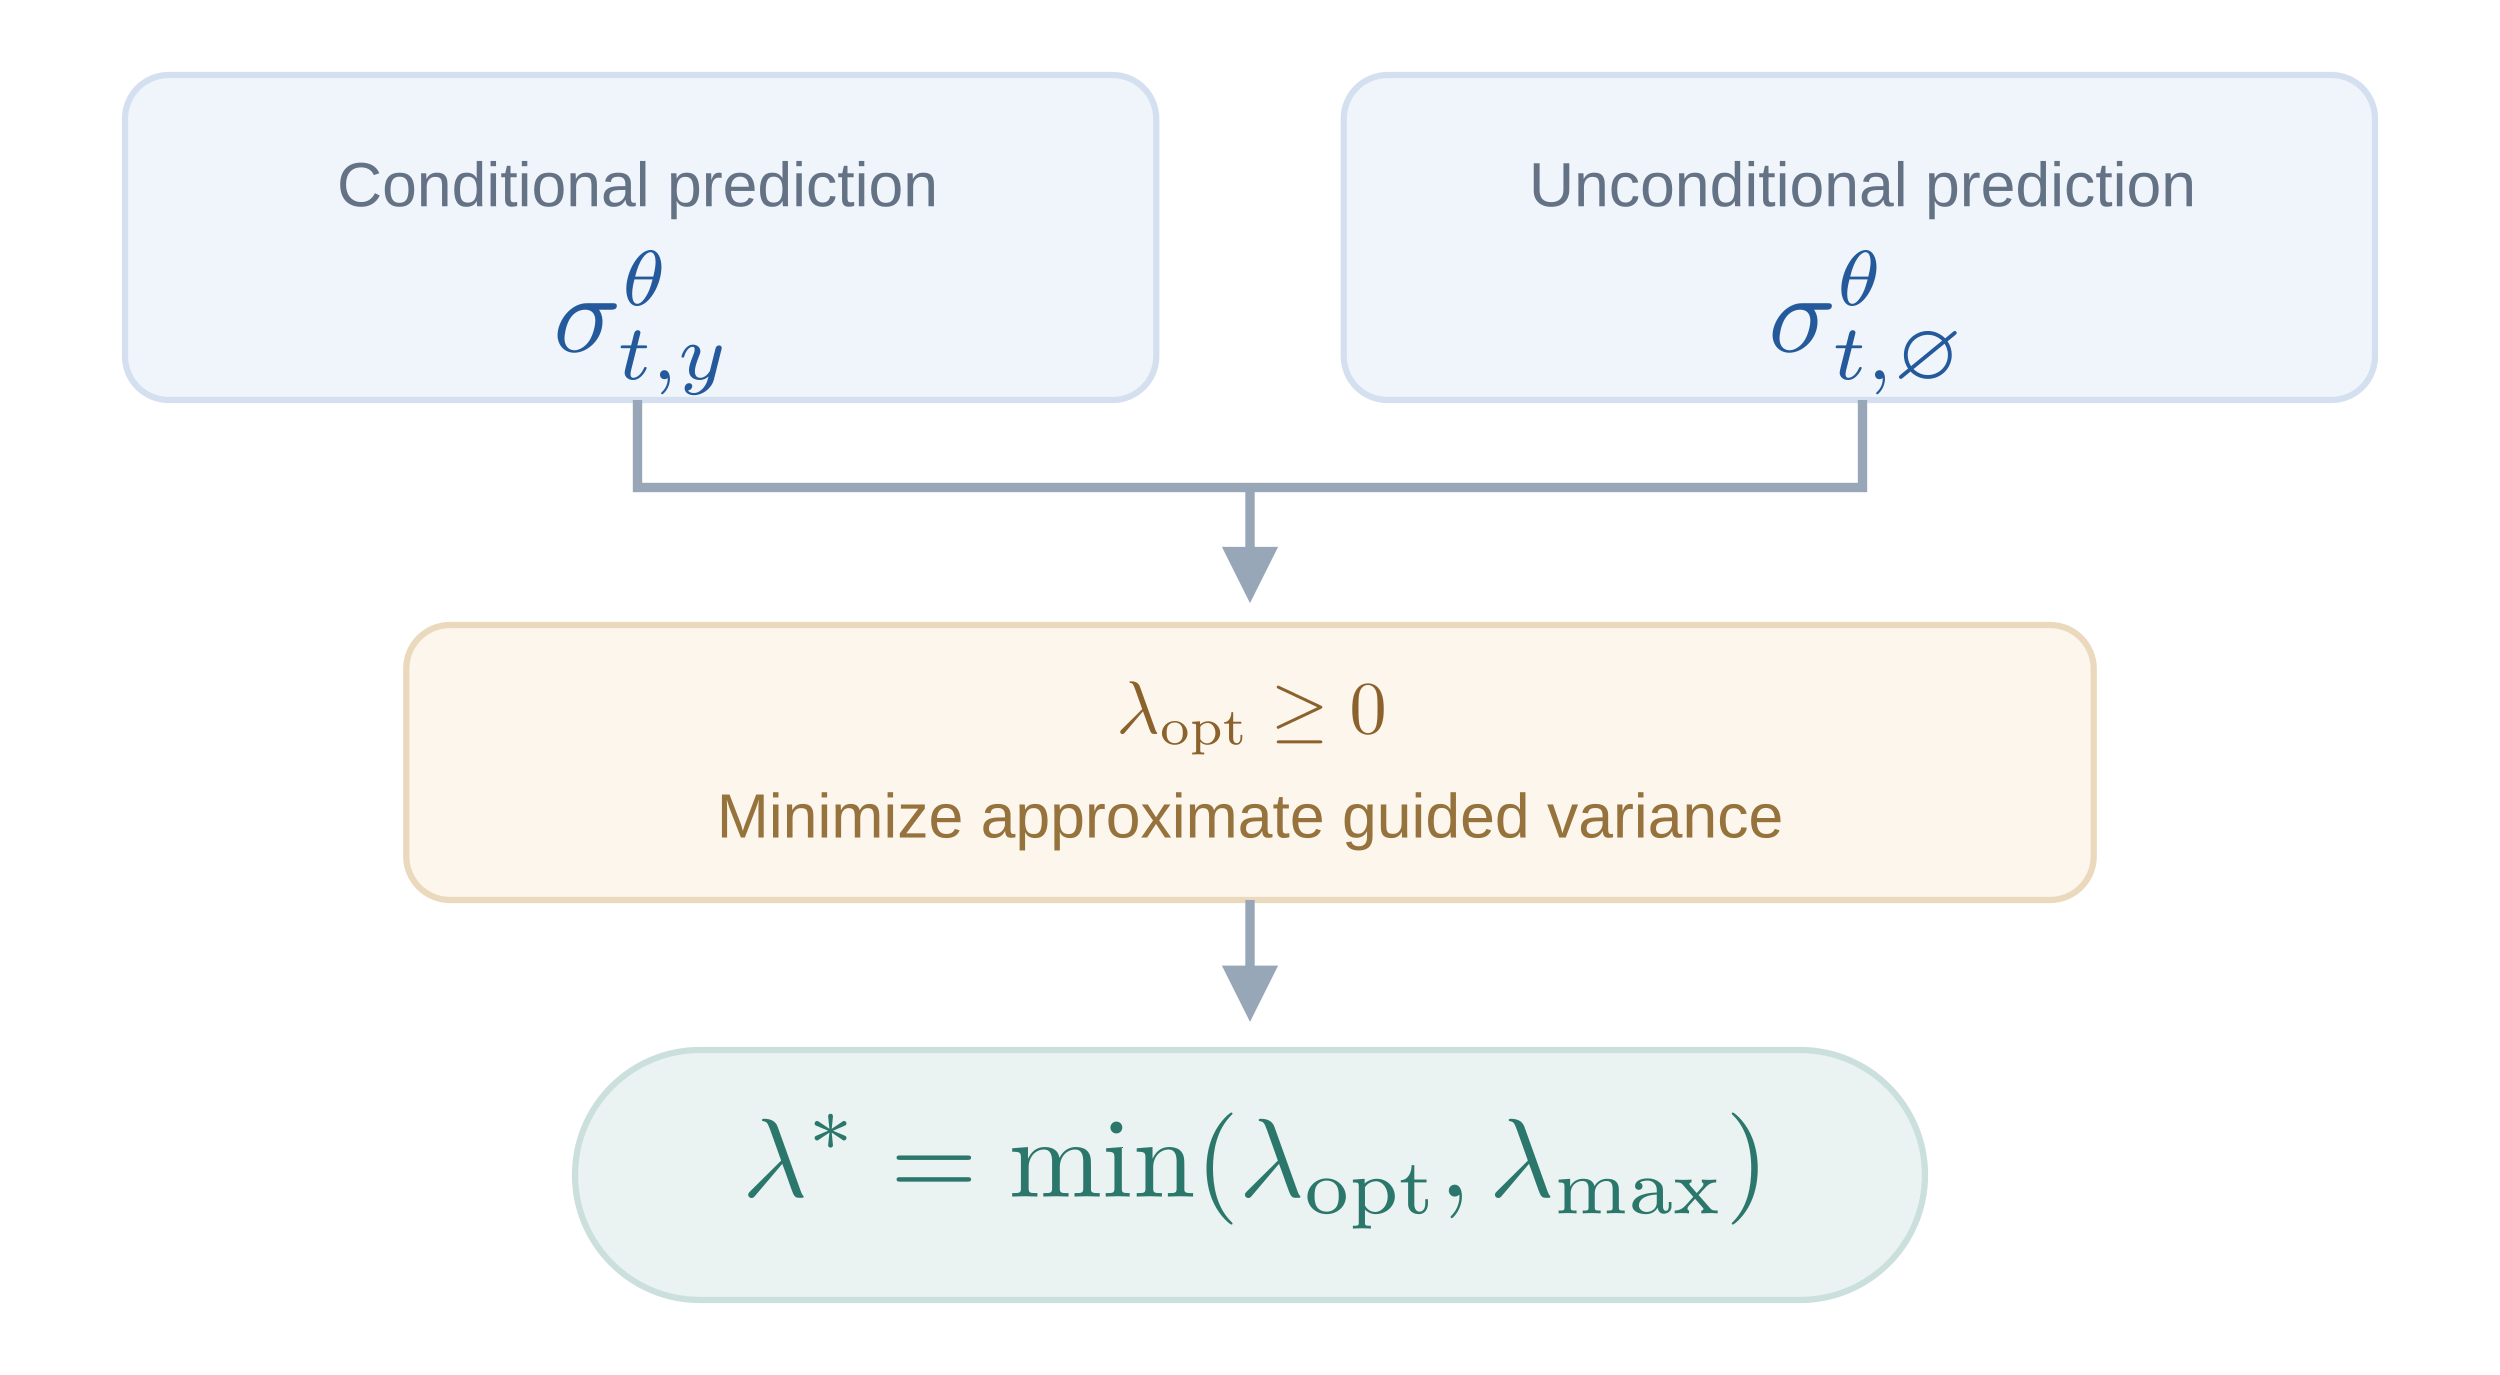
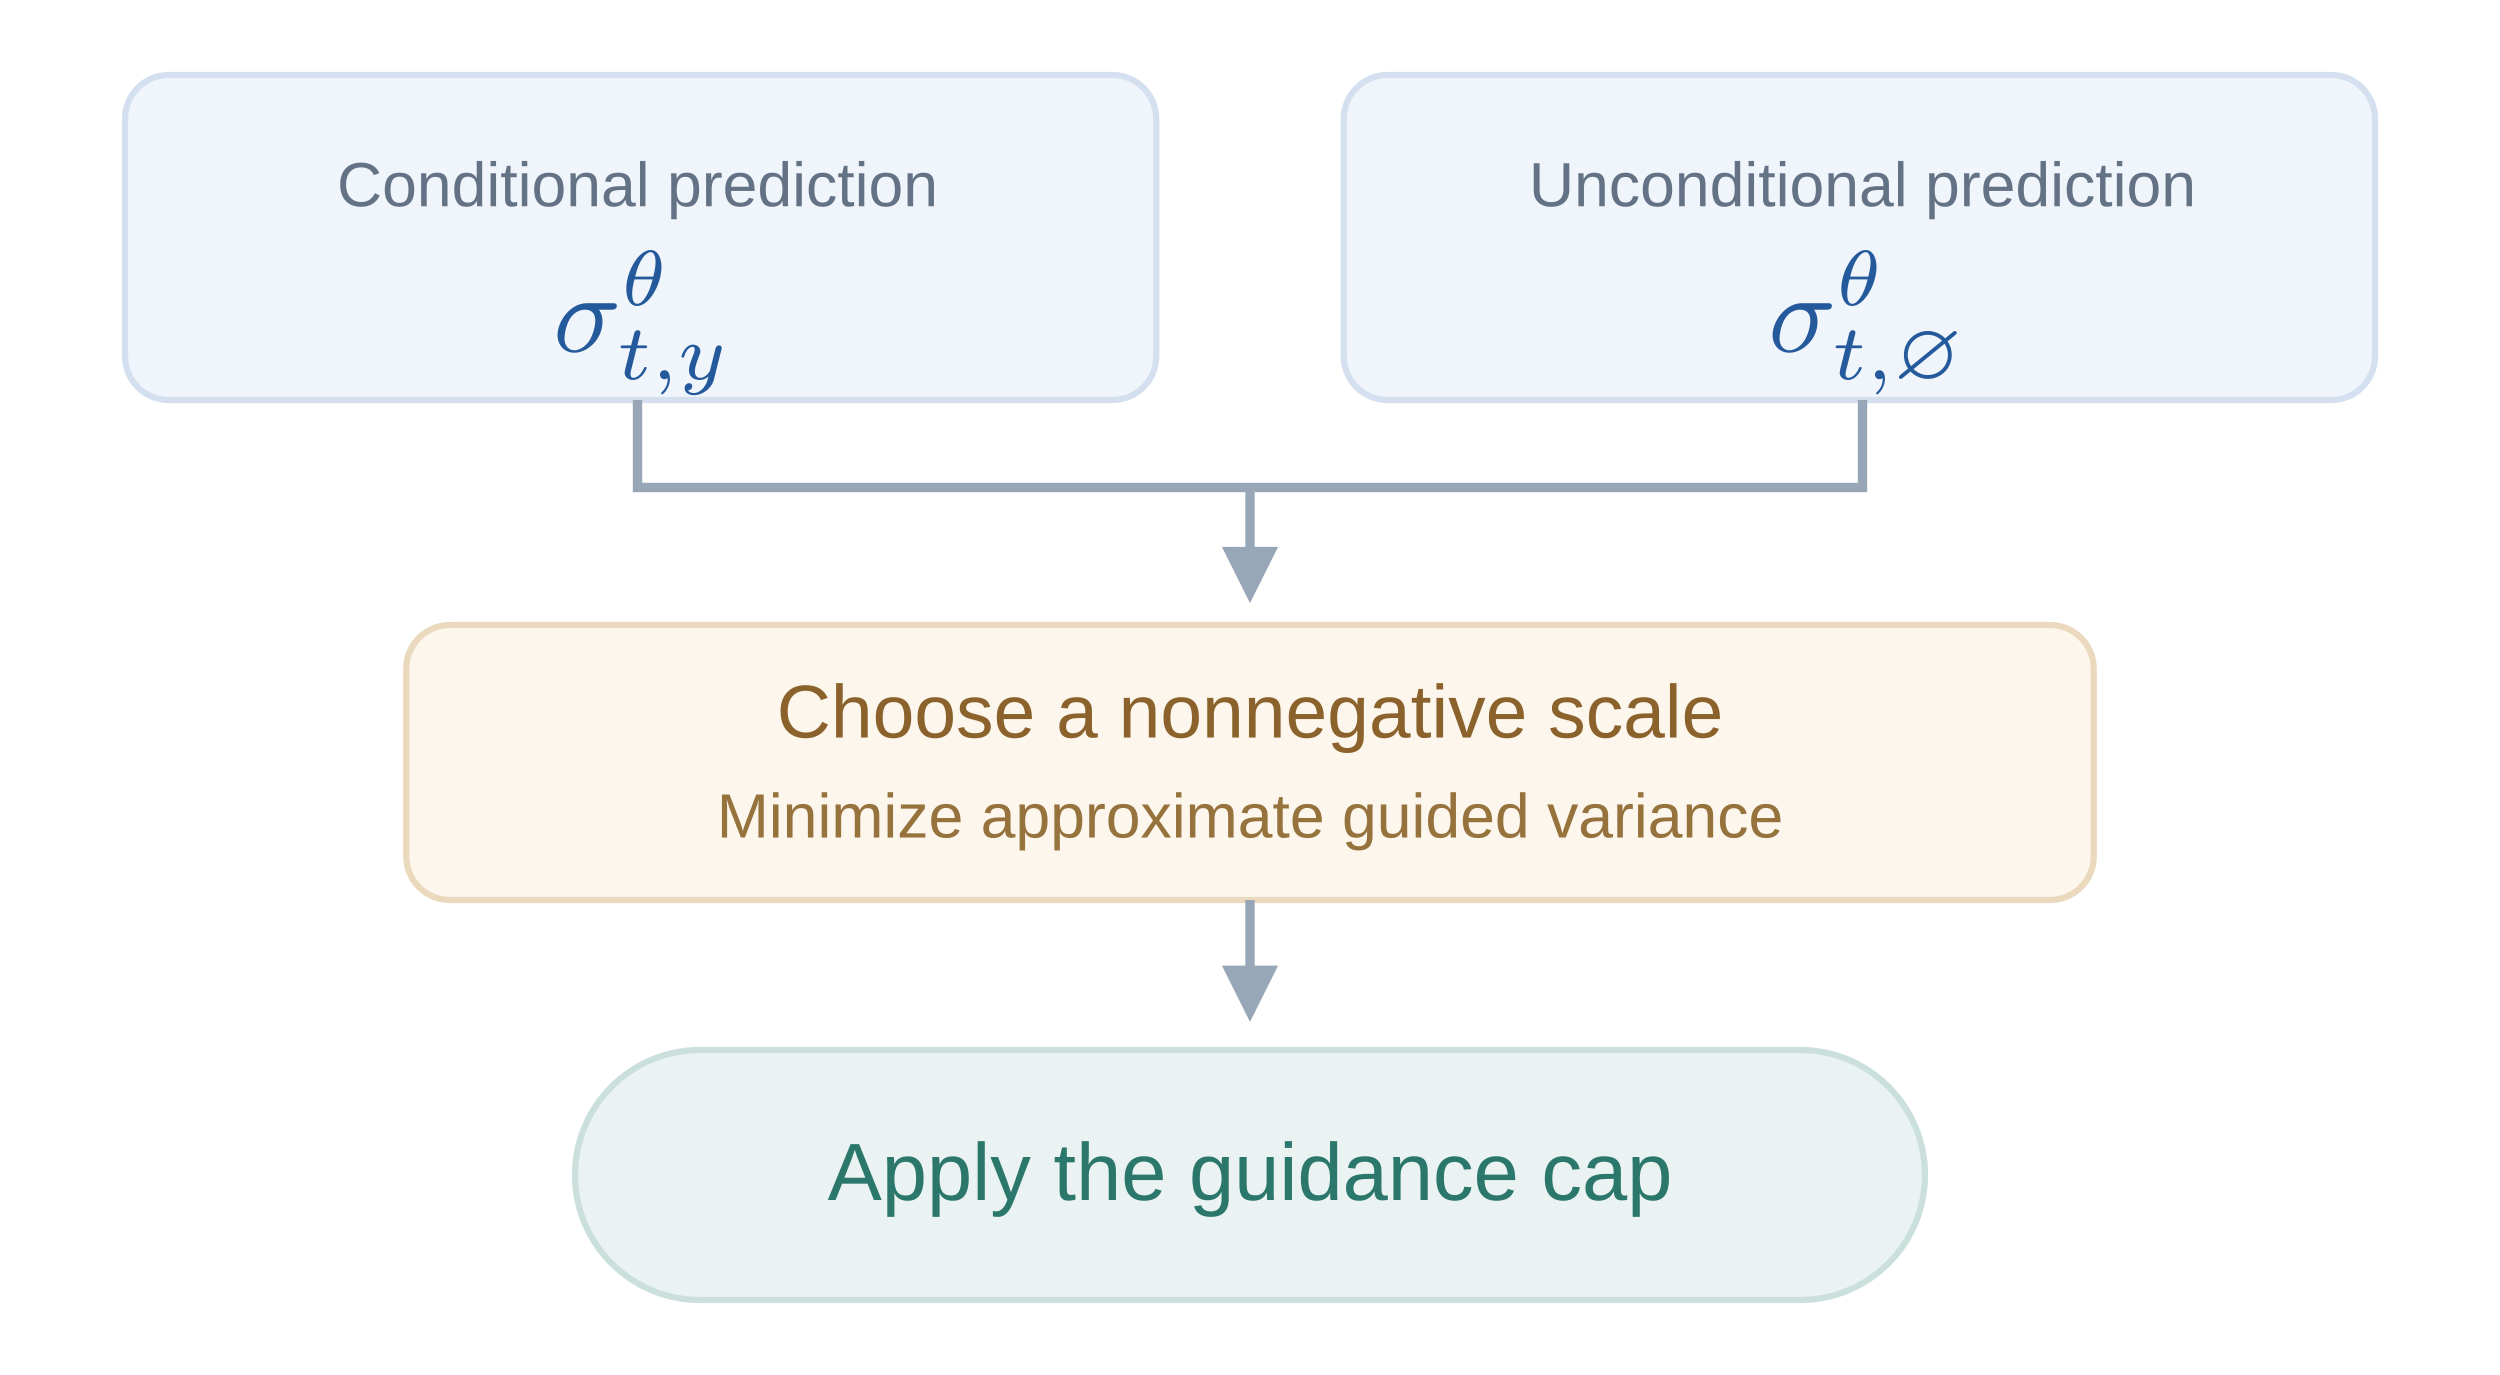
<svg xmlns="http://www.w3.org/2000/svg" xmlns:xlink="http://www.w3.org/1999/xlink" width="400" height="220" viewBox="0 0 400 220" fill="none">
  <defs>
    <marker id="arrow" markerWidth="6" markerHeight="6" refX="5" refY="3" orient="auto">
      <path d="m0 0 6 3-6 3" fill="#98a7b8" />
    </marker>
  </defs>
  <g font-family="Arial, sans-serif" text-anchor="middle">
    <rect x="20" y="12" width="165" height="52" rx="7" fill="#f0f5fc" stroke="#d4e0ef" />
    <rect x="215" y="12" width="165" height="52" rx="7" fill="#f0f5fc" stroke="#d4e0ef" />
    <text x="102" y="33" font-size="10" fill="#647285">Conditional prediction</text>
    <text x="298" y="33" font-size="10" fill="#647285">Unconditional prediction</text>
    <svg data-math="conditional-sigma" data-center="102" x="88.524" y="40" height="23.236" fill="#245a9b" aria-hidden="true" viewBox="61.768 53.742 14.974 12.909" width="26.953" data-font-size="18">
      <defs>
-         <path id="conditional-sigma-g7-18" d="M3.564-3.396C3.564-4.129 3.285-4.91 2.601-4.91C1.555-4.91 .439-3.041 .439-1.444C.439-.614 .76 .07 1.402 .07C2.462 .07 3.564-1.834 3.564-3.396ZM1.227-2.545C1.583-4.052 2.183-4.714 2.594-4.714C3.041-4.714 3.041-3.94 3.041-3.808C3.041-3.536 2.985-3.131 2.838-2.545H1.227ZM2.776-2.294C2.58-1.534 2.42-1.158 2.211-.816C1.995-.453 1.716-.126 1.409-.126C1.025-.126 .962-.656 .962-1.032C.962-1.492 1.095-2.036 1.165-2.294H2.776Z" />
-         <path id="conditional-sigma-g7-59" d="M1.471-.112C1.471 .272 1.402 .718 .928 1.165C.9 1.193 .879 1.213 .879 1.248C.879 1.297 .934 1.346 .976 1.346C1.074 1.346 1.667 .788 1.667-.042C1.667-.474 1.499-.802 1.179-.802C.948-.802 .781-.621 .781-.404C.781-.181 .941 0 1.186 0C1.353 0 1.465-.112 1.471-.112Z" />
-         <path id="conditional-sigma-g7-116" d="M1.716-2.755H2.427C2.559-2.755 2.65-2.755 2.65-2.908C2.65-3.006 2.559-3.006 2.441-3.006H1.778L2.036-4.038C2.043-4.073 2.057-4.108 2.057-4.135C2.057-4.261 1.96-4.359 1.82-4.359C1.646-4.359 1.541-4.24 1.492-4.059C1.444-3.884 1.534-4.219 1.227-3.006H.516C.384-3.006 .293-3.006 .293-2.852C.293-2.755 .377-2.755 .502-2.755H1.165L.753-1.109C.711-.934 .649-.683 .649-.593C.649-.181 .997 .07 1.395 .07C2.169 .07 2.608-.907 2.608-.997S2.518-1.088 2.497-1.088C2.413-1.088 2.406-1.074 2.35-.955C2.155-.516 1.799-.126 1.416-.126C1.269-.126 1.172-.216 1.172-.467C1.172-.537 1.2-.683 1.213-.753L1.716-2.755Z" />
-         <path id="conditional-sigma-g7-121" d="M3.877-2.629C3.905-2.727 3.905-2.741 3.905-2.783C3.905-2.922 3.794-3.006 3.675-3.006C3.599-3.006 3.466-2.971 3.389-2.838C3.368-2.797 3.313-2.573 3.278-2.434L3.131-1.855C3.089-1.688 2.873-.809 2.852-.732C2.845-.732 2.538-.126 1.995-.126C1.52-.126 1.52-.579 1.52-.704C1.52-1.081 1.681-1.52 1.89-2.057C1.974-2.28 2.008-2.364 2.008-2.483C2.008-2.817 1.723-3.075 1.346-3.075C.642-3.075 .328-2.127 .328-2.008C.328-1.918 .425-1.918 .446-1.918C.544-1.918 .551-1.953 .572-2.029C.746-2.608 1.046-2.88 1.325-2.88C1.444-2.88 1.499-2.803 1.499-2.636C1.499-2.476 1.437-2.322 1.402-2.232C1.067-1.381 .997-1.123 .997-.816C.997-.697 .997-.37 1.269-.146C1.485 .035 1.778 .07 1.967 .07C2.246 .07 2.497-.035 2.727-.244C2.636 .139 2.559 .432 2.267 .781C2.078 .997 1.799 1.227 1.43 1.227C1.381 1.227 1.053 1.227 .907 .997C1.283 .955 1.283 .621 1.283 .614C1.283 .391 1.081 .349 1.011 .349C.837 .349 .607 .488 .607 .809C.607 1.165 .941 1.423 1.437 1.423C2.141 1.423 2.999 .879 3.215 .007L3.877-2.629Z" />
-         <path id="conditional-sigma-g6-27" d="M5.161-3.716C5.29-3.716 5.649-3.716 5.649-4.055C5.649-4.294 5.44-4.294 5.26-4.294H2.989C1.484-4.294 .379-2.65 .379-1.465C.379-.588 .966 .11 1.873 .11C3.049 .11 4.374-1.096 4.374-2.63C4.374-2.8 4.374-3.278 4.065-3.716H5.161ZM1.883-.11C1.395-.11 .996-.468 .996-1.186C.996-1.484 1.116-2.301 1.465-2.889C1.883-3.577 2.481-3.716 2.819-3.716C3.656-3.716 3.736-3.059 3.736-2.75C3.736-2.281 3.537-1.465 3.198-.956C2.809-.369 2.271-.11 1.883-.11Z" />
+         <path id="conditional-sigma-g8-18" d="M3.564-3.396C3.564-4.129 3.285-4.91 2.601-4.91C1.555-4.91 .439-3.041 .439-1.444C.439-.614 .76 .07 1.402 .07C2.462 .07 3.564-1.834 3.564-3.396ZM1.227-2.545C1.583-4.052 2.183-4.714 2.594-4.714C3.041-4.714 3.041-3.94 3.041-3.808C3.041-3.536 2.985-3.131 2.838-2.545H1.227ZM2.776-2.294C2.58-1.534 2.42-1.158 2.211-.816C1.995-.453 1.716-.126 1.409-.126C1.025-.126 .962-.656 .962-1.032C.962-1.492 1.095-2.036 1.165-2.294H2.776Z" />
+         <path id="conditional-sigma-g8-59" d="M1.471-.112C1.471 .272 1.402 .718 .928 1.165C.9 1.193 .879 1.213 .879 1.248C.879 1.297 .934 1.346 .976 1.346C1.074 1.346 1.667 .788 1.667-.042C1.667-.474 1.499-.802 1.179-.802C.948-.802 .781-.621 .781-.404C.781-.181 .941 0 1.186 0C1.353 0 1.465-.112 1.471-.112Z" />
+         <path id="conditional-sigma-g8-116" d="M1.716-2.755H2.427C2.559-2.755 2.65-2.755 2.65-2.908C2.65-3.006 2.559-3.006 2.441-3.006H1.778L2.036-4.038C2.043-4.073 2.057-4.108 2.057-4.135C2.057-4.261 1.96-4.359 1.82-4.359C1.646-4.359 1.541-4.24 1.492-4.059C1.444-3.884 1.534-4.219 1.227-3.006H.516C.384-3.006 .293-3.006 .293-2.852C.293-2.755 .377-2.755 .502-2.755H1.165L.753-1.109C.711-.934 .649-.683 .649-.593C.649-.181 .997 .07 1.395 .07C2.169 .07 2.608-.907 2.608-.997S2.518-1.088 2.497-1.088C2.413-1.088 2.406-1.074 2.35-.955C2.155-.516 1.799-.126 1.416-.126C1.269-.126 1.172-.216 1.172-.467C1.172-.537 1.2-.683 1.213-.753L1.716-2.755Z" />
+         <path id="conditional-sigma-g8-121" d="M3.877-2.629C3.905-2.727 3.905-2.741 3.905-2.783C3.905-2.922 3.794-3.006 3.675-3.006C3.599-3.006 3.466-2.971 3.389-2.838C3.368-2.797 3.313-2.573 3.278-2.434L3.131-1.855C3.089-1.688 2.873-.809 2.852-.732C2.845-.732 2.538-.126 1.995-.126C1.52-.126 1.52-.579 1.52-.704C1.52-1.081 1.681-1.52 1.89-2.057C1.974-2.28 2.008-2.364 2.008-2.483C2.008-2.817 1.723-3.075 1.346-3.075C.642-3.075 .328-2.127 .328-2.008C.328-1.918 .425-1.918 .446-1.918C.544-1.918 .551-1.953 .572-2.029C.746-2.608 1.046-2.88 1.325-2.88C1.444-2.88 1.499-2.803 1.499-2.636C1.499-2.476 1.437-2.322 1.402-2.232C1.067-1.381 .997-1.123 .997-.816C.997-.697 .997-.37 1.269-.146C1.485 .035 1.778 .07 1.967 .07C2.246 .07 2.497-.035 2.727-.244C2.636 .139 2.559 .432 2.267 .781C2.078 .997 1.799 1.227 1.43 1.227C1.381 1.227 1.053 1.227 .907 .997C1.283 .955 1.283 .621 1.283 .614C1.283 .391 1.081 .349 1.011 .349C.837 .349 .607 .488 .607 .809C.607 1.165 .941 1.423 1.437 1.423C2.141 1.423 2.999 .879 3.215 .007L3.877-2.629Z" />
+         <path id="conditional-sigma-g7-27" d="M5.161-3.716C5.29-3.716 5.649-3.716 5.649-4.055C5.649-4.294 5.44-4.294 5.26-4.294H2.989C1.484-4.294 .379-2.65 .379-1.465C.379-.588 .966 .11 1.873 .11C3.049 .11 4.374-1.096 4.374-2.63C4.374-2.8 4.374-3.278 4.065-3.716H5.161ZM1.883-.11C1.395-.11 .996-.468 .996-1.186C.996-1.484 1.116-2.301 1.465-2.889C1.883-3.577 2.481-3.716 2.819-3.716C3.656-3.716 3.736-3.059 3.736-2.75C3.736-2.281 3.537-1.465 3.198-.956C2.809-.369 2.271-.11 1.883-.11Z" />
      </defs>
      <g id="conditional-sigma-page10">
-         <use x="61.768" y="62.765" xlink:href="#conditional-sigma-g6-27" />
-         <use x="67.819" y="58.651" xlink:href="#conditional-sigma-g7-18" />
-         <use x="67.461" y="65.228" xlink:href="#conditional-sigma-g7-116" />
-         <use x="70.471" y="65.228" xlink:href="#conditional-sigma-g7-59" />
-         <use x="72.837" y="65.228" xlink:href="#conditional-sigma-g7-121" />
+         <use x="61.768" y="62.765" xlink:href="#conditional-sigma-g7-27" />
+         <use x="67.819" y="58.651" xlink:href="#conditional-sigma-g8-18" />
+         <use x="67.461" y="65.228" xlink:href="#conditional-sigma-g8-116" />
+         <use x="70.471" y="65.228" xlink:href="#conditional-sigma-g8-59" />
+         <use x="72.837" y="65.228" xlink:href="#conditional-sigma-g8-121" />
      </g>
    </svg>
    <svg data-math="unconditional-sigma" data-center="298" x="282.929" y="40" height="23.098" fill="#245a9b" aria-hidden="true" viewBox="61.768 53.742 16.745 12.832" width="30.141" data-font-size="18">
      <defs>
-         <path id="unconditional-sigma-g2-63" d="M4.868-3.368L5.509-3.891C5.67-4.038 5.677-4.045 5.677-4.115C5.677-4.233 5.586-4.289 5.509-4.289C5.454-4.289 5.44-4.289 5.293-4.163L4.652-3.633C4.254-4.038 3.703-4.289 3.11-4.289C1.974-4.289 .983-3.382 .983-2.162C.983-1.925 1.004-1.478 1.353-.948L.711-.425C.551-.279 .544-.272 .544-.202C.544-.084 .635-.028 .711-.028C.767-.028 .781-.028 .928-.153L1.569-.683C1.967-.279 2.518-.028 3.11-.028C4.282-.028 5.237-.976 5.237-2.155C5.237-2.58 5.126-2.985 4.868-3.368ZM1.618-1.165C1.423-1.458 1.325-1.806 1.325-2.155C1.325-3.201 2.169-3.947 3.11-3.947C3.64-3.947 4.052-3.731 4.38-3.424L1.618-1.165ZM4.596-3.152C4.707-2.992 4.896-2.65 4.896-2.162C4.896-1.116 4.052-.37 3.11-.37C2.859-.37 2.343-.418 1.841-.9L4.596-3.152Z" />
-         <path id="unconditional-sigma-g7-18" d="M3.564-3.396C3.564-4.129 3.285-4.91 2.601-4.91C1.555-4.91 .439-3.041 .439-1.444C.439-.614 .76 .07 1.402 .07C2.462 .07 3.564-1.834 3.564-3.396ZM1.227-2.545C1.583-4.052 2.183-4.714 2.594-4.714C3.041-4.714 3.041-3.94 3.041-3.808C3.041-3.536 2.985-3.131 2.838-2.545H1.227ZM2.776-2.294C2.58-1.534 2.42-1.158 2.211-.816C1.995-.453 1.716-.126 1.409-.126C1.025-.126 .962-.656 .962-1.032C.962-1.492 1.095-2.036 1.165-2.294H2.776Z" />
-         <path id="unconditional-sigma-g7-59" d="M1.471-.112C1.471 .272 1.402 .718 .928 1.165C.9 1.193 .879 1.213 .879 1.248C.879 1.297 .934 1.346 .976 1.346C1.074 1.346 1.667 .788 1.667-.042C1.667-.474 1.499-.802 1.179-.802C.948-.802 .781-.621 .781-.404C.781-.181 .941 0 1.186 0C1.353 0 1.465-.112 1.471-.112Z" />
-         <path id="unconditional-sigma-g7-116" d="M1.716-2.755H2.427C2.559-2.755 2.65-2.755 2.65-2.908C2.65-3.006 2.559-3.006 2.441-3.006H1.778L2.036-4.038C2.043-4.073 2.057-4.108 2.057-4.135C2.057-4.261 1.96-4.359 1.82-4.359C1.646-4.359 1.541-4.24 1.492-4.059C1.444-3.884 1.534-4.219 1.227-3.006H.516C.384-3.006 .293-3.006 .293-2.852C.293-2.755 .377-2.755 .502-2.755H1.165L.753-1.109C.711-.934 .649-.683 .649-.593C.649-.181 .997 .07 1.395 .07C2.169 .07 2.608-.907 2.608-.997S2.518-1.088 2.497-1.088C2.413-1.088 2.406-1.074 2.35-.955C2.155-.516 1.799-.126 1.416-.126C1.269-.126 1.172-.216 1.172-.467C1.172-.537 1.2-.683 1.213-.753L1.716-2.755Z" />
-         <path id="unconditional-sigma-g6-27" d="M5.161-3.716C5.29-3.716 5.649-3.716 5.649-4.055C5.649-4.294 5.44-4.294 5.26-4.294H2.989C1.484-4.294 .379-2.65 .379-1.465C.379-.588 .966 .11 1.873 .11C3.049 .11 4.374-1.096 4.374-2.63C4.374-2.8 4.374-3.278 4.065-3.716H5.161ZM1.883-.11C1.395-.11 .996-.468 .996-1.186C.996-1.484 1.116-2.301 1.465-2.889C1.883-3.577 2.481-3.716 2.819-3.716C3.656-3.716 3.736-3.059 3.736-2.75C3.736-2.281 3.537-1.465 3.198-.956C2.809-.369 2.271-.11 1.883-.11Z" />
+         <path id="unconditional-sigma-g3-63" d="M4.868-3.368L5.509-3.891C5.67-4.038 5.677-4.045 5.677-4.115C5.677-4.233 5.586-4.289 5.509-4.289C5.454-4.289 5.44-4.289 5.293-4.163L4.652-3.633C4.254-4.038 3.703-4.289 3.11-4.289C1.974-4.289 .983-3.382 .983-2.162C.983-1.925 1.004-1.478 1.353-.948L.711-.425C.551-.279 .544-.272 .544-.202C.544-.084 .635-.028 .711-.028C.767-.028 .781-.028 .928-.153L1.569-.683C1.967-.279 2.518-.028 3.11-.028C4.282-.028 5.237-.976 5.237-2.155C5.237-2.58 5.126-2.985 4.868-3.368ZM1.618-1.165C1.423-1.458 1.325-1.806 1.325-2.155C1.325-3.201 2.169-3.947 3.11-3.947C3.64-3.947 4.052-3.731 4.38-3.424L1.618-1.165ZM4.596-3.152C4.707-2.992 4.896-2.65 4.896-2.162C4.896-1.116 4.052-.37 3.11-.37C2.859-.37 2.343-.418 1.841-.9L4.596-3.152Z" />
+         <path id="unconditional-sigma-g8-18" d="M3.564-3.396C3.564-4.129 3.285-4.91 2.601-4.91C1.555-4.91 .439-3.041 .439-1.444C.439-.614 .76 .07 1.402 .07C2.462 .07 3.564-1.834 3.564-3.396ZM1.227-2.545C1.583-4.052 2.183-4.714 2.594-4.714C3.041-4.714 3.041-3.94 3.041-3.808C3.041-3.536 2.985-3.131 2.838-2.545H1.227ZM2.776-2.294C2.58-1.534 2.42-1.158 2.211-.816C1.995-.453 1.716-.126 1.409-.126C1.025-.126 .962-.656 .962-1.032C.962-1.492 1.095-2.036 1.165-2.294H2.776Z" />
+         <path id="unconditional-sigma-g8-59" d="M1.471-.112C1.471 .272 1.402 .718 .928 1.165C.9 1.193 .879 1.213 .879 1.248C.879 1.297 .934 1.346 .976 1.346C1.074 1.346 1.667 .788 1.667-.042C1.667-.474 1.499-.802 1.179-.802C.948-.802 .781-.621 .781-.404C.781-.181 .941 0 1.186 0C1.353 0 1.465-.112 1.471-.112Z" />
+         <path id="unconditional-sigma-g8-116" d="M1.716-2.755H2.427C2.559-2.755 2.65-2.755 2.65-2.908C2.65-3.006 2.559-3.006 2.441-3.006H1.778L2.036-4.038C2.043-4.073 2.057-4.108 2.057-4.135C2.057-4.261 1.96-4.359 1.82-4.359C1.646-4.359 1.541-4.24 1.492-4.059C1.444-3.884 1.534-4.219 1.227-3.006H.516C.384-3.006 .293-3.006 .293-2.852C.293-2.755 .377-2.755 .502-2.755H1.165L.753-1.109C.711-.934 .649-.683 .649-.593C.649-.181 .997 .07 1.395 .07C2.169 .07 2.608-.907 2.608-.997S2.518-1.088 2.497-1.088C2.413-1.088 2.406-1.074 2.35-.955C2.155-.516 1.799-.126 1.416-.126C1.269-.126 1.172-.216 1.172-.467C1.172-.537 1.2-.683 1.213-.753L1.716-2.755Z" />
+         <path id="unconditional-sigma-g7-27" d="M5.161-3.716C5.29-3.716 5.649-3.716 5.649-4.055C5.649-4.294 5.44-4.294 5.26-4.294H2.989C1.484-4.294 .379-2.65 .379-1.465C.379-.588 .966 .11 1.873 .11C3.049 .11 4.374-1.096 4.374-2.63C4.374-2.8 4.374-3.278 4.065-3.716H5.161ZM1.883-.11C1.395-.11 .996-.468 .996-1.186C.996-1.484 1.116-2.301 1.465-2.889C1.883-3.577 2.481-3.716 2.819-3.716C3.656-3.716 3.736-3.059 3.736-2.75C3.736-2.281 3.537-1.465 3.198-.956C2.809-.369 2.271-.11 1.883-.11Z" />
      </defs>
      <g id="unconditional-sigma-page11">
-         <use x="61.768" y="62.765" xlink:href="#unconditional-sigma-g6-27" />
-         <use x="67.819" y="58.651" xlink:href="#unconditional-sigma-g7-18" />
-         <use x="67.461" y="65.228" xlink:href="#unconditional-sigma-g7-116" />
-         <use x="70.471" y="65.228" xlink:href="#unconditional-sigma-g7-59" />
-         <use x="72.837" y="65.228" xlink:href="#unconditional-sigma-g2-63" />
+         <use x="61.768" y="62.765" xlink:href="#unconditional-sigma-g7-27" />
+         <use x="67.819" y="58.651" xlink:href="#unconditional-sigma-g8-18" />
+         <use x="67.461" y="65.228" xlink:href="#unconditional-sigma-g8-116" />
+         <use x="70.471" y="65.228" xlink:href="#unconditional-sigma-g8-59" />
+         <use x="72.837" y="65.228" xlink:href="#unconditional-sigma-g3-63" />
      </g>
    </svg>
    <path d="M102 64v14h98m98-14v14h-98v17" stroke="#98a7b8" stroke-width="1.5" marker-end="url(#arrow)" />
    <rect x="65" y="100" width="270" height="44" rx="7" fill="#fcf6ec" stroke="#ead9bd" />
-     <svg data-math="optimal-scale" data-center="200" x="178.604" y="109" height="11.714" fill="#8b622c" aria-hidden="true" viewBox="61.768 55.851 35.661 9.761" width="42.793" data-font-size="12">
-       <defs>
-         <path id="optimal-scale-g9-48" d="M4.583-3.188C4.583-3.985 4.533-4.782 4.184-5.519C3.726-6.476 2.909-6.635 2.491-6.635C1.893-6.635 1.166-6.376 .757-5.45C.438-4.762 .389-3.985 .389-3.188C.389-2.441 .428-1.544 .837-.787C1.265 .02 1.993 .219 2.481 .219C3.019 .219 3.776 .01 4.214-.936C4.533-1.624 4.583-2.401 4.583-3.188ZM2.481 0C2.092 0 1.504-.249 1.325-1.205C1.215-1.803 1.215-2.72 1.215-3.308C1.215-3.945 1.215-4.603 1.295-5.141C1.484-6.326 2.232-6.416 2.481-6.416C2.809-6.416 3.467-6.237 3.656-5.25C3.756-4.692 3.756-3.935 3.756-3.308C3.756-2.56 3.756-1.883 3.646-1.245C3.497-.299 2.929 0 2.481 0Z" />
-         <path id="optimal-scale-g4-21" d="M6.715-3.228C6.854-3.288 6.914-3.357 6.914-3.447C6.914-3.547 6.874-3.606 6.715-3.676L1.225-6.267C1.086-6.336 1.046-6.336 1.026-6.336C.907-6.336 .827-6.247 .827-6.137C.827-6.017 .907-5.968 1.016-5.918L6.247-3.457L1.036-.996C.837-.907 .827-.827 .827-.767C.827-.658 .917-.568 1.026-.568C1.056-.568 1.076-.568 1.205-.638L6.715-3.228ZM6.565 1.365C6.735 1.365 6.914 1.365 6.914 1.166S6.705 .966 6.555 .966H1.186C1.036 .966 .827 .966 .827 1.166S1.006 1.365 1.176 1.365H6.565Z" />
-         <path id="optimal-scale-g10-111" d="M3.689-1.485C3.689-2.357 2.943-3.11 1.981-3.11S.272-2.357 .272-1.485C.272-.621 1.039 .07 1.981 .07S3.689-.621 3.689-1.485ZM1.981-.153C1.723-.153 1.346-.237 1.116-.579C.928-.865 .907-1.227 .907-1.548C.907-1.848 .914-2.26 1.158-2.559C1.332-2.762 1.625-2.915 1.981-2.915C2.392-2.915 2.685-2.72 2.838-2.504C3.034-2.232 3.055-1.883 3.055-1.548S3.034-.844 2.831-.558C2.643-.293 2.322-.153 1.981-.153Z" />
-         <path id="optimal-scale-g10-112" d="M1.939 1.102C1.485 1.102 1.416 1.102 1.416 .802V-.335C1.451-.3 1.778 .07 2.364 .07C3.285 .07 4.073-.621 4.073-1.506C4.073-2.364 3.361-3.075 2.476-3.075C2.078-3.075 1.674-2.929 1.388-2.65V-3.075L.342-2.999V-2.748C.83-2.748 .865-2.713 .865-2.42V.802C.865 1.102 .795 1.102 .342 1.102V1.353C.356 1.353 .844 1.325 1.137 1.325C1.395 1.325 1.876 1.346 1.939 1.353V1.102ZM1.416-2.322C1.625-2.671 2.029-2.852 2.399-2.852C2.985-2.852 3.438-2.239 3.438-1.506C3.438-.711 2.915-.126 2.322-.126C1.709-.126 1.437-.663 1.416-.704V-2.322Z" />
-         <path id="optimal-scale-g10-116" d="M1.402-2.755H2.49V-3.006H1.402V-4.289H1.165C1.158-3.661 .872-2.971 .202-2.95V-2.755H.851V-.872C.851-.091 1.437 .07 1.827 .07C2.294 .07 2.615-.328 2.615-.879V-1.262H2.378V-.886C2.378-.411 2.155-.153 1.883-.153C1.402-.153 1.402-.739 1.402-.865V-2.755Z" />
-         <path id="optimal-scale-g6-21" d="M3.557-2.909C3.965-1.863 4.443-.339 4.603-.11C4.762 .11 4.862 .11 5.131 .11H5.35C5.45 .1 5.46 .04 5.46 .01S5.44-.04 5.41-.08C5.31-.189 5.25-.339 5.181-.538L3.148-6.207C2.939-6.785 2.401-6.914 1.933-6.914C1.883-6.914 1.753-6.914 1.753-6.804C1.753-6.725 1.833-6.705 1.843-6.705C2.172-6.645 2.242-6.585 2.491-5.908L3.457-3.198L.707-.468C.588-.349 .528-.289 .528-.159C.528 .01 .667 .13 .827 .13S1.076 .02 1.156-.08L3.557-2.909Z" />
-       </defs>
-       <g id="optimal-scale-page12">
-         <use x="61.768" y="62.765" xlink:href="#optimal-scale-g6-21" />
-         <use x="67.58" y="64.259" xlink:href="#optimal-scale-g10-111" />
-         <use x="71.551" y="64.259" xlink:href="#optimal-scale-g10-112" />
-         <use x="75.951" y="64.259" xlink:href="#optimal-scale-g10-116" />
-         <use x="82.33" y="62.765" xlink:href="#optimal-scale-g4-21" />
-         <use x="92.846" y="62.765" xlink:href="#optimal-scale-g9-48" />
-       </g>
-     </svg>
+     <text x="200" y="118" font-family="Arial, sans-serif" font-size="12" text-anchor="middle" fill="#8b622c">Choose a nonnegative scale</text>
    <text x="200" y="134" font-size="10" fill="#96723c">Minimize approximate guided variance</text>
    <path d="M200 144v18" stroke="#98a7b8" stroke-width="1.5" marker-end="url(#arrow)" />
    <rect x="92" y="168" width="216" height="40" rx="20" fill="#eaf3f1" stroke="#cbe0dc" />
-     <svg data-math="guidance-cap" data-center="200" x="118.76" y="178" height="18.575" fill="#2b776c" aria-hidden="true" viewBox="61.768 55.293 90.267 10.319" width="162.48" data-font-size="18">
-       <defs>
-         <path id="guidance-cap-g10-97" d="M3.11-1.869C3.11-2.239 3.11-2.504 2.79-2.762C2.504-2.999 2.169-3.11 1.757-3.11C1.095-3.11 .628-2.859 .628-2.434C.628-2.211 .781-2.092 .962-2.092C1.151-2.092 1.29-2.232 1.29-2.42C1.29-2.538 1.234-2.685 1.046-2.741C1.297-2.915 1.702-2.915 1.743-2.915C2.134-2.915 2.559-2.657 2.559-2.071V-1.855C2.176-1.841 1.716-1.82 1.206-1.632C.579-1.402 .384-1.018 .384-.704C.384-.105 1.109 .07 1.604 .07C2.162 .07 2.49-.244 2.636-.516C2.664-.23 2.852 .035 3.173 .035C3.187 .035 3.864 .035 3.864-.628V-1.011H3.626V-.635C3.626-.565 3.626-.23 3.368-.23S3.11-.558 3.11-.649V-1.869ZM2.559-.983C2.559-.314 1.974-.126 1.66-.126C1.304-.126 .969-.363 .969-.704C.969-1.088 1.304-1.625 2.559-1.674V-.983Z" />
-         <path id="guidance-cap-g10-109" d="M5.733-2.113C5.733-2.72 5.433-3.075 4.686-3.075C4.135-3.075 3.759-2.776 3.571-2.427C3.431-2.922 3.055-3.075 2.545-3.075C1.974-3.075 1.604-2.762 1.409-2.399H1.402V-3.075L.377-2.999V-2.748C.844-2.748 .9-2.699 .9-2.357V-.551C.9-.251 .83-.251 .377-.251V0C.391 0 .879-.028 1.172-.028C1.43-.028 1.911-.007 1.974 0V-.251C1.52-.251 1.451-.251 1.451-.551V-1.806C1.451-2.538 2.029-2.88 2.49-2.88C2.978-2.88 3.041-2.497 3.041-2.141V-.551C3.041-.251 2.971-.251 2.518-.251V0C2.532 0 3.02-.028 3.313-.028C3.571-.028 4.052-.007 4.115 0V-.251C3.661-.251 3.592-.251 3.592-.551V-1.806C3.592-2.538 4.17-2.88 4.631-2.88C5.119-2.88 5.182-2.497 5.182-2.141V-.551C5.182-.251 5.112-.251 4.659-.251V0C4.672 0 5.161-.028 5.454-.028C5.712-.028 6.193-.007 6.256 0V-.251C5.802-.251 5.733-.251 5.733-.551V-2.113Z" />
-         <path id="guidance-cap-g10-111" d="M3.689-1.485C3.689-2.357 2.943-3.11 1.981-3.11S.272-2.357 .272-1.485C.272-.621 1.039 .07 1.981 .07S3.689-.621 3.689-1.485ZM1.981-.153C1.723-.153 1.346-.237 1.116-.579C.928-.865 .907-1.227 .907-1.548C.907-1.848 .914-2.26 1.158-2.559C1.332-2.762 1.625-2.915 1.981-2.915C2.392-2.915 2.685-2.72 2.838-2.504C3.034-2.232 3.055-1.883 3.055-1.548S3.034-.844 2.831-.558C2.643-.293 2.322-.153 1.981-.153Z" />
-         <path id="guidance-cap-g10-112" d="M1.939 1.102C1.485 1.102 1.416 1.102 1.416 .802V-.335C1.451-.3 1.778 .07 2.364 .07C3.285 .07 4.073-.621 4.073-1.506C4.073-2.364 3.361-3.075 2.476-3.075C2.078-3.075 1.674-2.929 1.388-2.65V-3.075L.342-2.999V-2.748C.83-2.748 .865-2.713 .865-2.42V.802C.865 1.102 .795 1.102 .342 1.102V1.353C.356 1.353 .844 1.325 1.137 1.325C1.395 1.325 1.876 1.346 1.939 1.353V1.102ZM1.416-2.322C1.625-2.671 2.029-2.852 2.399-2.852C2.985-2.852 3.438-2.239 3.438-1.506C3.438-.711 2.915-.126 2.322-.126C1.709-.126 1.437-.663 1.416-.704V-2.322Z" />
-         <path id="guidance-cap-g10-116" d="M1.402-2.755H2.49V-3.006H1.402V-4.289H1.165C1.158-3.661 .872-2.971 .202-2.95V-2.755H.851V-.872C.851-.091 1.437 .07 1.827 .07C2.294 .07 2.615-.328 2.615-.879V-1.262H2.378V-.886C2.378-.411 2.155-.153 1.883-.153C1.402-.153 1.402-.739 1.402-.865V-2.755Z" />
-         <path id="guidance-cap-g10-120" d="M2.364-1.562C2.357-1.569 2.308-1.625 2.308-1.632C2.308-1.653 2.769-2.148 2.831-2.211C3.075-2.483 3.32-2.748 3.87-2.755V-3.006C3.675-2.992 3.473-2.978 3.285-2.978C3.075-2.978 2.803-2.985 2.594-3.006V-2.755C2.713-2.734 2.734-2.657 2.734-2.594C2.734-2.58 2.734-2.476 2.629-2.357L2.141-1.806L1.562-2.469C1.492-2.545 1.485-2.58 1.485-2.608C1.485-2.713 1.583-2.755 1.674-2.755V-3.006C1.416-2.985 1.151-2.978 .893-2.978C.683-2.978 .418-2.985 .216-3.006V-2.755C.537-2.755 .718-2.755 .9-2.545L1.771-1.541C1.778-1.534 1.827-1.478 1.827-1.471C1.827-1.451 1.304-.879 1.234-.802C.976-.523 .739-.265 .181-.251V0C.391-.014 .544-.028 .76-.028C.969-.028 1.248-.021 1.458 0V-.251C1.374-.265 1.318-.314 1.318-.411C1.318-.544 1.395-.635 1.506-.753L1.995-1.29L2.601-.6C2.734-.453 2.734-.439 2.734-.398C2.734-.258 2.573-.251 2.545-.251V0C2.608-.007 3.11-.028 3.333-.028S3.78-.021 4.003 0V-.251C3.536-.251 3.48-.293 3.32-.474L2.364-1.562Z" />
-         <path id="guidance-cap-g9-40" d="M3.298 2.391C3.298 2.361 3.298 2.341 3.128 2.172C1.883 .917 1.564-.966 1.564-2.491C1.564-4.224 1.943-5.958 3.168-7.203C3.298-7.323 3.298-7.342 3.298-7.372C3.298-7.442 3.258-7.472 3.198-7.472C3.098-7.472 2.202-6.795 1.614-5.529C1.106-4.433 .986-3.328 .986-2.491C.986-1.714 1.096-.508 1.644 .618C2.242 1.843 3.098 2.491 3.198 2.491C3.258 2.491 3.298 2.461 3.298 2.391Z" />
-         <path id="guidance-cap-g9-41" d="M2.879-2.491C2.879-3.268 2.77-4.473 2.222-5.599C1.624-6.824 .767-7.472 .667-7.472C.608-7.472 .568-7.432 .568-7.372C.568-7.342 .568-7.323 .757-7.143C1.733-6.157 2.301-4.573 2.301-2.491C2.301-.787 1.933 .966 .697 2.222C.568 2.341 .568 2.361 .568 2.391C.568 2.451 .608 2.491 .667 2.491C.767 2.491 1.664 1.813 2.252 .548C2.76-.548 2.879-1.654 2.879-2.491Z" />
-         <path id="guidance-cap-g9-61" d="M6.844-3.258C6.994-3.258 7.183-3.258 7.183-3.457S6.994-3.656 6.854-3.656H.887C.747-3.656 .558-3.656 .558-3.457S.747-3.258 .897-3.258H6.844ZM6.854-1.325C6.994-1.325 7.183-1.325 7.183-1.524S6.994-1.724 6.844-1.724H.897C.747-1.724 .558-1.724 .558-1.524S.747-1.325 .887-1.325H6.854Z" />
-         <path id="guidance-cap-g9-105" d="M1.763-4.403L.369-4.294V-3.985C1.016-3.985 1.106-3.925 1.106-3.437V-.757C1.106-.309 .996-.309 .329-.309V0C.648-.01 1.186-.03 1.425-.03C1.773-.03 2.122-.01 2.461 0V-.309C1.803-.309 1.763-.359 1.763-.747V-4.403ZM1.803-6.137C1.803-6.456 1.554-6.665 1.275-6.665C.966-6.665 .747-6.396 .747-6.137C.747-5.868 .966-5.609 1.275-5.609C1.554-5.609 1.803-5.818 1.803-6.137Z" />
-         <path id="guidance-cap-g9-109" d="M1.096-3.427V-.757C1.096-.309 .986-.309 .319-.309V0C.667-.01 1.176-.03 1.445-.03C1.704-.03 2.222-.01 2.56 0V-.309C1.893-.309 1.783-.309 1.783-.757V-2.59C1.783-3.626 2.491-4.184 3.128-4.184C3.756-4.184 3.866-3.646 3.866-3.078V-.757C3.866-.309 3.756-.309 3.088-.309V0C3.437-.01 3.945-.03 4.214-.03C4.473-.03 4.991-.01 5.33 0V-.309C4.663-.309 4.553-.309 4.553-.757V-2.59C4.553-3.626 5.26-4.184 5.898-4.184C6.526-4.184 6.635-3.646 6.635-3.078V-.757C6.635-.309 6.526-.309 5.858-.309V0C6.207-.01 6.715-.03 6.984-.03C7.243-.03 7.761-.01 8.1 0V-.309C7.582-.309 7.333-.309 7.323-.608V-2.511C7.323-3.367 7.323-3.676 7.014-4.035C6.874-4.204 6.545-4.403 5.968-4.403C5.131-4.403 4.692-3.806 4.523-3.427C4.384-4.294 3.646-4.403 3.198-4.403C2.471-4.403 2.002-3.975 1.724-3.357V-4.403L.319-4.294V-3.985C1.016-3.985 1.096-3.915 1.096-3.427Z" />
-         <path id="guidance-cap-g9-110" d="M1.096-3.427V-.757C1.096-.309 .986-.309 .319-.309V0C.667-.01 1.176-.03 1.445-.03C1.704-.03 2.222-.01 2.56 0V-.309C1.893-.309 1.783-.309 1.783-.757V-2.59C1.783-3.626 2.491-4.184 3.128-4.184C3.756-4.184 3.866-3.646 3.866-3.078V-.757C3.866-.309 3.756-.309 3.088-.309V0C3.437-.01 3.945-.03 4.214-.03C4.473-.03 4.991-.01 5.33 0V-.309C4.812-.309 4.563-.309 4.553-.608V-2.511C4.553-3.367 4.553-3.676 4.244-4.035C4.105-4.204 3.776-4.403 3.198-4.403C2.471-4.403 2.002-3.975 1.724-3.357V-4.403L.319-4.294V-3.985C1.016-3.985 1.096-3.915 1.096-3.427Z" />
-         <path id="guidance-cap-g5-3" d="M2.253-1.736C2.824-1.988 3.082-2.085 3.257-2.169C3.389-2.225 3.452-2.253 3.452-2.385C3.452-2.504 3.361-2.608 3.236-2.608C3.187-2.608 3.173-2.608 3.089-2.545L2.141-1.911L2.246-2.943C2.26-3.068 2.246-3.243 2.036-3.243C1.953-3.243 1.82-3.187 1.82-3.034C1.82-2.971 1.848-2.762 1.855-2.692C1.869-2.573 1.918-2.071 1.932-1.911L.99-2.545C.921-2.587 .9-2.608 .837-2.608C.711-2.608 .621-2.504 .621-2.385C.621-2.246 .704-2.211 .767-2.183L1.82-1.743C1.248-1.492 .99-1.395 .816-1.311C.683-1.255 .621-1.227 .621-1.095C.621-.976 .711-.872 .837-.872C.886-.872 .9-.872 .983-.934L1.932-1.569L1.82-.446C1.82-.293 1.953-.237 2.036-.237S2.253-.293 2.253-.446C2.253-.509 2.225-.718 2.218-.788C2.204-.907 2.155-1.409 2.141-1.569L2.978-1.011C3.159-.872 3.173-.872 3.236-.872C3.361-.872 3.452-.976 3.452-1.095C3.452-1.234 3.368-1.269 3.306-1.297L2.253-1.736Z" />
-         <path id="guidance-cap-g6-21" d="M3.557-2.909C3.965-1.863 4.443-.339 4.603-.11C4.762 .11 4.862 .11 5.131 .11H5.35C5.45 .1 5.46 .04 5.46 .01S5.44-.04 5.41-.08C5.31-.189 5.25-.339 5.181-.538L3.148-6.207C2.939-6.785 2.401-6.914 1.933-6.914C1.883-6.914 1.753-6.914 1.753-6.804C1.753-6.725 1.833-6.705 1.843-6.705C2.172-6.645 2.242-6.585 2.491-5.908L3.457-3.198L.707-.468C.588-.349 .528-.289 .528-.159C.528 .01 .667 .13 .827 .13S1.076 .02 1.156-.08L3.557-2.909Z" />
-         <path id="guidance-cap-g6-59" d="M2.022-.01C2.022-.667 1.773-1.056 1.385-1.056C1.056-1.056 .857-.807 .857-.528C.857-.259 1.056 0 1.385 0C1.504 0 1.634-.04 1.733-.13C1.763-.149 1.773-.159 1.783-.159S1.803-.149 1.803-.01C1.803 .727 1.455 1.325 1.126 1.654C1.016 1.763 1.016 1.783 1.016 1.813C1.016 1.883 1.066 1.923 1.116 1.923C1.225 1.923 2.022 1.156 2.022-.01Z" />
-       </defs>
-       <g id="guidance-cap-page13">
-         <use x="61.768" y="62.765" xlink:href="#guidance-cap-g6-21" />
-         <use x="67.58" y="58.651" xlink:href="#guidance-cap-g5-3" />
-         <use x="74.927" y="62.765" xlink:href="#guidance-cap-g9-61" />
-         <use x="85.443" y="62.765" xlink:href="#guidance-cap-g9-109" />
-         <use x="93.746" y="62.765" xlink:href="#guidance-cap-g9-105" />
-         <use x="96.513" y="62.765" xlink:href="#guidance-cap-g9-110" />
-         <use x="102.048" y="62.765" xlink:href="#guidance-cap-g9-40" />
-         <use x="105.922" y="62.765" xlink:href="#guidance-cap-g6-21" />
-         <use x="111.734" y="64.259" xlink:href="#guidance-cap-g10-111" />
-         <use x="115.705" y="64.259" xlink:href="#guidance-cap-g10-112" />
-         <use x="120.105" y="64.259" xlink:href="#guidance-cap-g10-116" />
-         <use x="123.717" y="62.765" xlink:href="#guidance-cap-g6-59" />
-         <use x="128.144" y="62.765" xlink:href="#guidance-cap-g6-21" />
-         <use x="133.956" y="64.259" xlink:href="#guidance-cap-g10-109" />
-         <use x="140.501" y="64.259" xlink:href="#guidance-cap-g10-97" />
-         <use x="144.472" y="64.259" xlink:href="#guidance-cap-g10-120" />
-         <use x="149.156" y="62.765" xlink:href="#guidance-cap-g9-41" />
-       </g>
-     </svg>
+     <text x="200" y="192" font-family="Arial, sans-serif" font-size="13" text-anchor="middle" fill="#2b776c">Apply the guidance cap</text>
  </g>
</svg>
